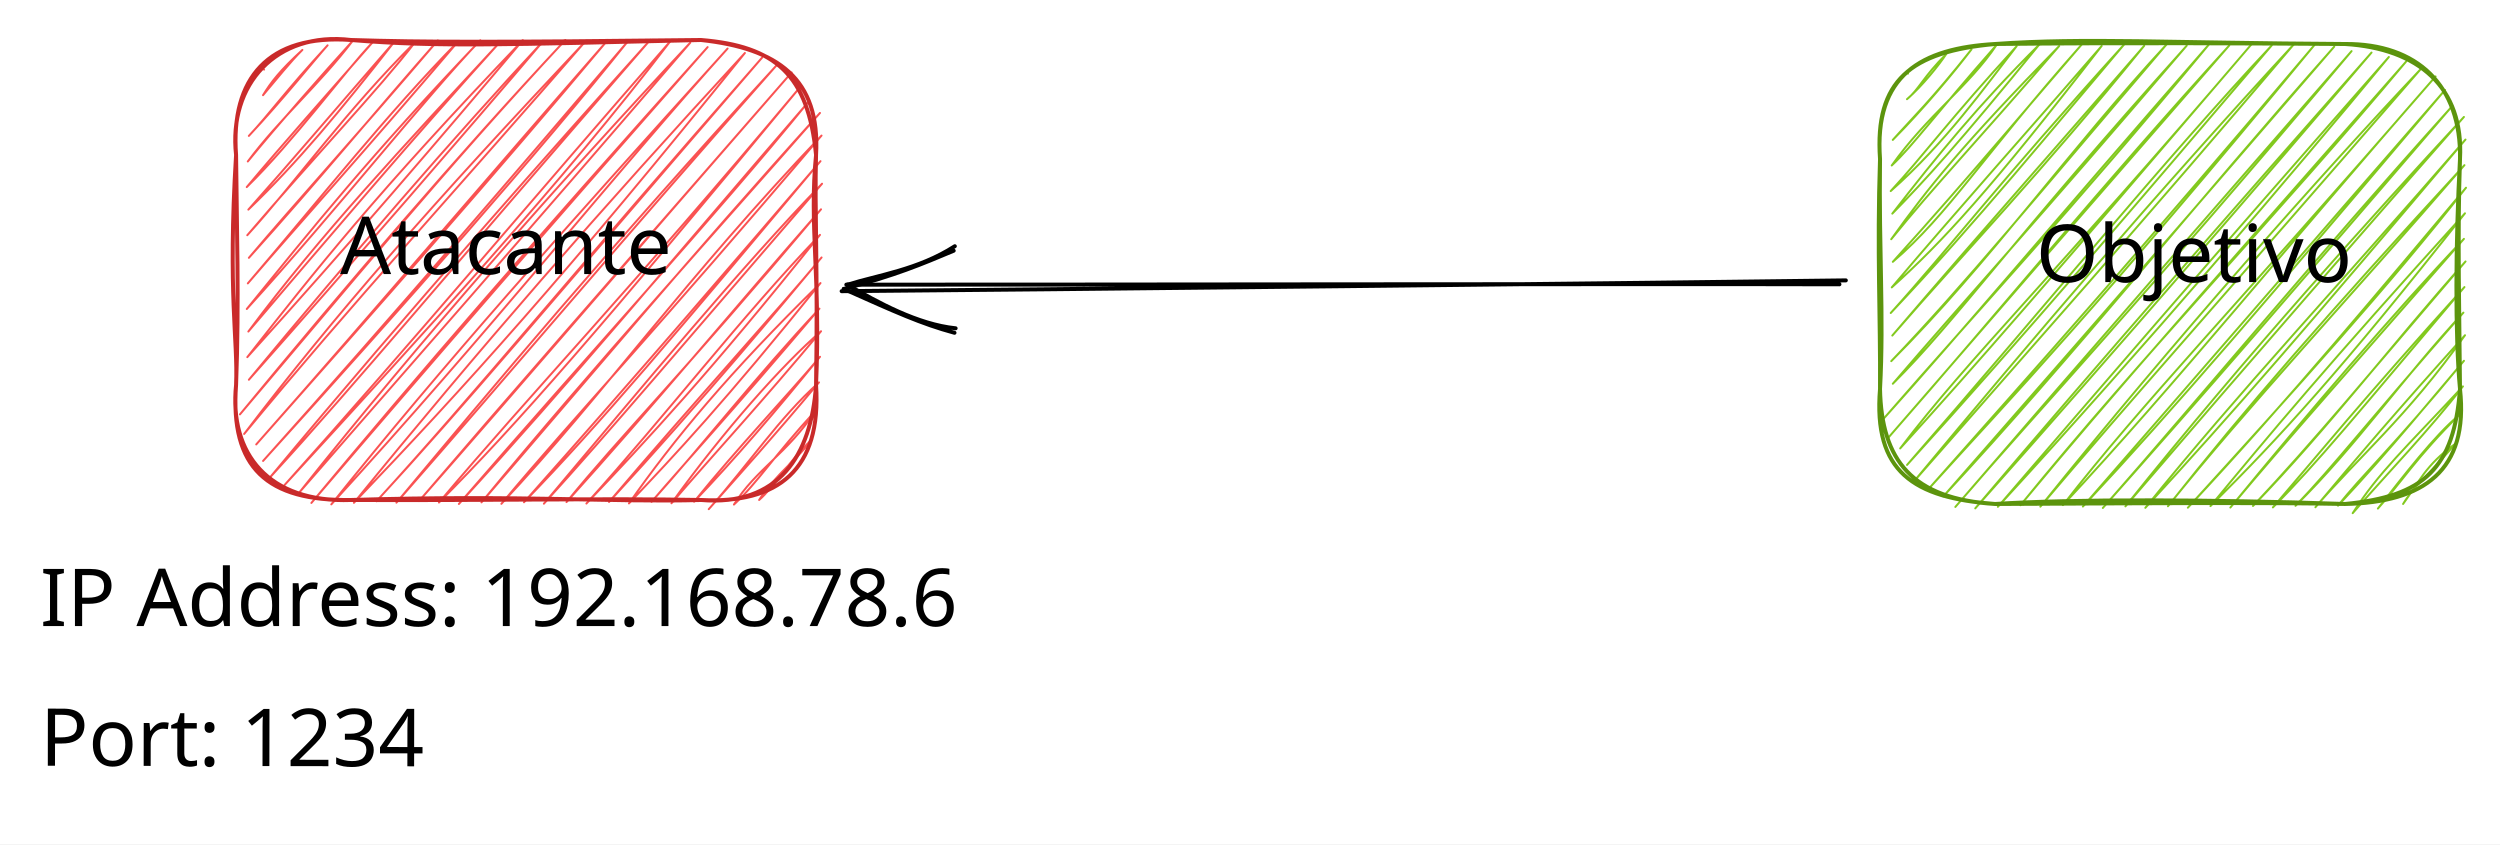
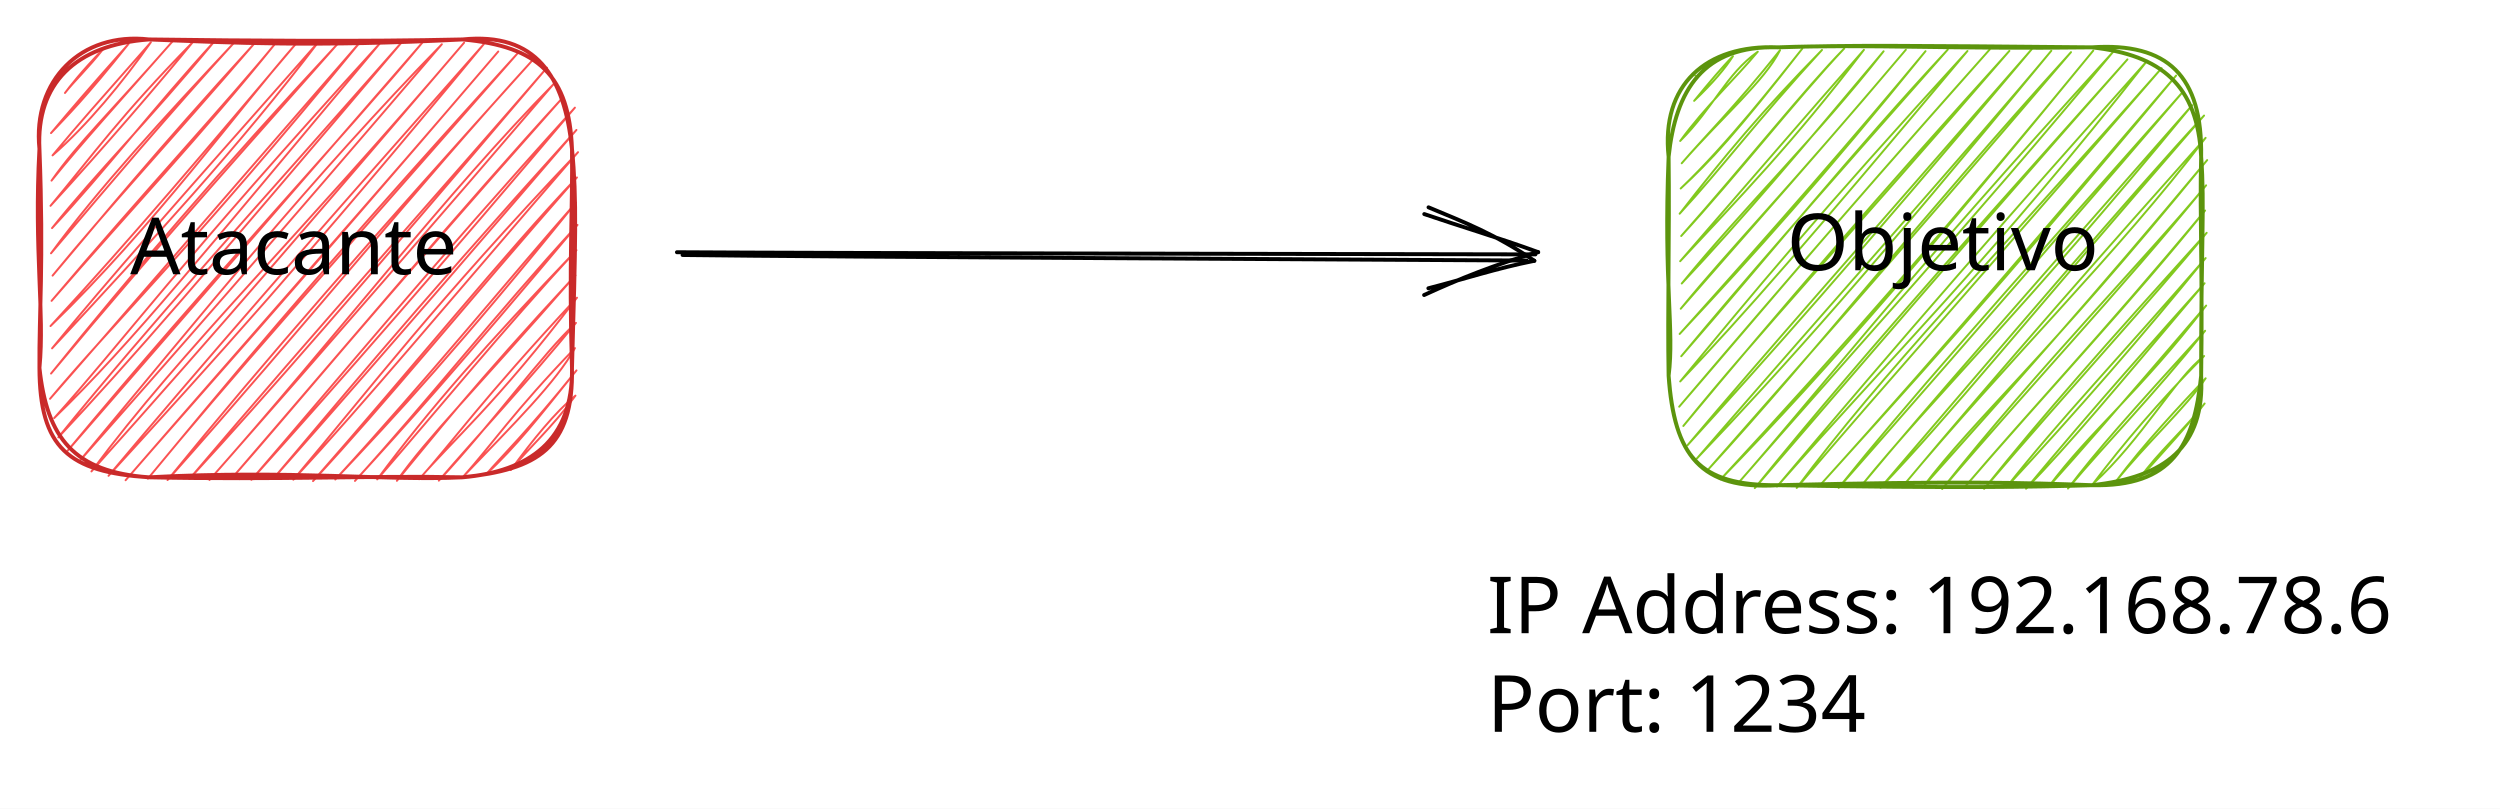
- <svg xmlns="http://www.w3.org/2000/svg" version="1.1" viewBox="0 0 625.019 211.081" width="625.019" height="211.081">
+ <svg xmlns="http://www.w3.org/2000/svg" version="1.1" viewBox="0 0 633.76 205" width="633.76" height="205">
  
-   eyJ2ZXJzaW9uIjoiMSIsImVuY29kaW5nIjoiYnN0cmluZyIsImNvbXByZXNzZWQiOnRydWUsImVuY29kZWQiOiJ4nN1YW1PbOFx1MDAxNH7nV2Syr8XVxbrxXHUwMDA2XHUwMDE0WpalpVx1MDAwYkuBnU5HsZVEjSN7bYWQdPjvK5tcdTAwMTA7Tlx1MDAwMlx0XHUwMDBiXHUwMDE5ZjNcZrHPkXIu+r5zjv1rq9Fo2lGimjuNprpccmSkw1RcdTAwMGWb73L5jUozXHUwMDFkXHUwMDFip0LFfVx1MDAxNlx1MDAwZtKgWNm1Nsl23r+XSeJ1tG3Fcc9cdTAwMGLi/v02XHUwMDE1qb4yNnNcdTAwMGL/dveNxq/if8VQqlx1MDAwMitNJ1LFhkJV2sKkLvxcdTAwMWObwiyGjDBGfTFdoLNcdTAwMGbOmlWh07ZllKlSk4uah0P/4EvGt+VV+/jscI9Iun9hSqNtXHUwMDFkRWd2XHUwMDE03cckg+4grbiU2TTuqW86tF2nhzX5dF9cdTAwMTa7nJW70njQ6Vx1MDAxYZVlM3viRFx1MDAwNtqOclx1MDAxOVx1MDAwMFPpfVx1MDAwZXZcdTAwMWGl5DZcdTAwMGazXHUwMDEyYLHDZzXb+3FcdTAwMTSnue3fXHUwMDAygSSSpfWWXGZ6XHUwMDFk54JcdMs1bUlcdTAwMTBB5ZrhQ0R+memu0p2uzYWwXHUwMDE0ZqpILFx1MDAwMohAXHUwMDFmIVaGk5tIjsLiiL9XQzfhJPSHMy9PXHUwMDFkTyR3pbP5+oM6WqqIqVx1MDAxY6W91X/+k92I3/n16NPPXHUwMDBiejE+3Vx1MDAxZk6DmoGXTNN42Jxq7iZXpaODJJT3oIFcZlx1MDAwMPdcdTAwMDeJQMSf6iNtek5pXHUwMDA2UVTK4qBX4myrXHUwMDEyyXrw5mxcdTAwMTm8kUM2XHUwMDEyTMCV4Z31+uav3vHV7sHVZeTbS/+rVOKtw5tRUIM3X1xub1x1MDAxMlxiXHUwMDFmhI/Dm6NAQPV8eLuzXHUwMDA3XHUwMDAw+Vxm4P8vvClFXHUwMDE4vFx1MDAxNLzv7S+AtsDLoFxyXHUwMDExoK6MXHTKVsb241x0eavYJnBcdTAwMDbbXGIwT1x1MDAxMMZcdTAwMTF29Vx1MDAxM1xuiJdDXHUwMDFkXHUwMDE0n0ehblNpskSmXHUwMDBlT/NwR5WuMYU78Fx1MDAwMGKAYFx1MDAwMlx1MDAwMadcZlx1MDAwMV8wVsc/pj5cdTAwMDWC8v9W3dHT8H9cZqBcZnG6XHUwMDBlQCtplKnd0ybUpjPr2GRcZjlaoVLmeIqDQe7ltkuZj1xid6VcdTAwMTgzXHUwMDAyXHUwMDAwXHUwMDE3nFSWdWSSXHUwMDAzfS5YZcKnnXh8XHUwMDFhqTjhfKDAWce+q1c+IT7H/pxcdTAwMTN8zolIZnY/7ve1dck9jbWx9SRcdTAwMTbZ2s3521UyrGtdXHUwMDEwVV2d6En+i7OFrLxqlEwobqbX398tXFy9XcFrsWFcdTAwMDFSy9/Yqn4vq0tW3dqFXHUwMDAzJVpWlrhjXHUwMDFj4mD1hnv84Wo8XHUwMDFhXHUwMDFkXHUwMDBmg3Mq/uh93D4hx59bb74oido8KVDN9stVISY8LISArskjglx1MDAwNaDzNVx0zXVg7JpcdTAwMTPmjK/TgGeAu1apwYiuNeqVp1x1MDAxYlx1MDAxYnumx0W1XHUwMDAzM9JD2dfRaOaAXG4wumx9af1UVt/EzVx1MDAxOc1upDs5NJuRas9i1mr3XGY2Vds4KbWBsyS1UenRXHUwMDFjc+NUd7SR0flSqy5O9Wk6XHUwMDA1eZVDaMlM5dpcXM6fR7Clfd+1PipE5WCfXCLYXHUwMDAwnGzr8bdbdX5uLs8xl1d2LN86wVxco6hcdTAwMTFcZtRsv1x1MDAxY8FcdTAwMDTyXHUwMDE4XHUwMDE0wjVs6sYpzlx1MDAxNsy481x1MDAwNCOIOtRcdTAwMDNaKl6VYD58Xi9/XHUwMDE2wXatXGaksWqzXHUwMDA0m7f6mlx1MDAwNFx1MDAxM0tfiUBcZlx1MDAxMEVcdTAwMDKL1SlmWunHXHUwMDAxXHUwMDFiXHUwMDFmXHUwMDFjXXda4IfBP3qtfvbmKVx1MDAwNmZcdTAwMWZcdTAwMWFcdTAwMTF7zUmaeoxcYsZcdTAwMDHnmPFcdTAwMTWbXHUwMDE4JK7fIcbYZkhGXHUwMDEwh6hcbr5XJdnRaWM3XGZT53QxPniQco9xj26WdE978ZokRGxpm1x1MDAxM8A93bn6ujpcdNVcdTAwMTB8XHUwMDFky5P9M9ZcdTAwMDaH15emfXxcdTAwMWS8RVx1MDAxMno51HyIiVx1MDAxYuc4oFx1MDAwMqFKLVpETFxmcc2flyMmXHUwMDA0xINQcEdLQCj1VySmgPnDJd7MdLlZXp7Gqc3frmB/s0xcXGR3Le5tTVx1MDAxZVxmmzJJzqzLYfPhsdmdjlx1MDAwZSeJKH1o3mg13Fv0crv45G/DXG4+58xRxVx1MDAxYoq7rbt/XHUwMDAx3HktdSJ9
+   eyJ2ZXJzaW9uIjoiMSIsImVuY29kaW5nIjoiYnN0cmluZyIsImNvbXByZXNzZWQiOnRydWUsImVuY29kZWQiOiJ4nM1YbXPaOFx1MDAxMP7Or2C4rz1qvVv5RkmaZjJT8lx1MDAwMrlr7zo3wlaMgrF8tlxikE7+e2WHXCLjQFx1MDAwZpomXHUwMDE3fVx1MDAwMLS78q52n0da87XRbLbMXCKVrYNmS85cdTAwMDNcdTAwMTGrMFx1MDAxM7PWm0J+K7NcXOnEqmA5z/U0XHUwMDBiSsuRMWl+8PatSNN2pMxQ63E70JOHZTKWXHUwMDEzmZjcXHUwMDFh/mXnzebX8rPiKJOBXHUwMDExSVx1MDAxNMtyQalyvjioXHUwMDBiP+qkdFx1MDAwYoCPKfKZM1D5ofVmZGi111wizqXThOWOht20M1x1MDAxOH/Ir6ayT8ZcdTAwMTman6bcOb1WcXxpXHUwMDE28cOeRDCaZpWQcpPpsfxDhWZUOK/JV+tybXPmVmV6XHUwMDFhjVx1MDAxMpnna2t0Klx1MDAwMmVcdTAwMTaFzPNW0odcdTAwMWNcdTAwMWM0nWRuZ1xiodW8XFxBWM13V8c6K3z/XHUwMDE2cCigcN6HXCJcdTAwMThHNoQkdDbXgkBcdTAwMDKdzez7jlx1MDAxMFnJRlJFI1PmuLJRWSbW2lx1MDAwMUp97DlN4VwiPVx0y1x1MDAxMn+pbj1cdJdb/15zV3W0lNy7YFx1MDAwYvujXG5a3KOmaShcdTAwMWXKXG6Y51HOKcKUubzEKlx1MDAxOVtlMo1jJ9PB2CGhUfG1XHUwMDFmXHUwMDAwXHUwMDAxhVtcdTAwMTFowcdcdTAwMTmkZGdcdTAwMDTqXGL3jy5mXHUwMDExXHUwMDBigmygzyd+enrxz2tHIMO0hkC+XHUwMDE1gSTg2Fx1MDAwYn+MQFx1MDAxZlx1MDAwNlx1MDAxY8ifR6DPgVx1MDAwN+0g/ydcdTAwMDBcdOGVyJ5cYkCRZXq2XHR8hGzDXHUwMDFlpJwgXHUwMDA0dj/89O+A8d5cXN5cdTAwMWTOP95MzvqfXHUwMDAwvDGvXHUwMDFkepivQ1x1MDAwZoK6b1x1MDAwNyuvXHUwMDFjP4SeyUSSp1wis1x1MDAwNX5cZj9cYjbBr1x1MDAwZT5cdTAwMWJcdTAwMDHFnFx1MDAwMFx1MDAwZj1cdH3wSejDkEK+XHUwMDBm+ipJXHUwMDEzmXmnklAlUX2JTMItmljkpqsnXHUwMDEzZWxcdTAwMThnWiWmblE+t1PAeCRFuOHJVV1cdTAwMWTvafFE1yBcdTAwMTTD/Wo6SJST1e8vbzZaV8pYXGbg7Fx1MDAxYtXvbVQ0cm42MZHirUxcdTAwMDTIXHUwMDFlXHUwMDA1XHUwMDFlwbtfXHUwMDAz/857/Yu4O1x1MDAwYm57XHUwMDAzrHBgTs9Pjl87XHUwMDE3XHUwMDE5q3GxsuJXc5HxNuKcXHUwMDAzRj1IXHUwMDEw95znXHUwMDE1MyvH/5KaXGYgxlxi2udaWEPpPlxmJNjjxEW1XHUwMDA3XHUwMDAzr3ViLtVdiVx1MDAxY29N+l5MVLxYq0+JRpus3vBGXHUwMDFhdatba5pOrKJcdTAwMDKbrVher4PWKNu7r9RGp05cdTAwMWJYT0IlMjt5RFOdqUglXCLub/Vq9yk/rM7GdqVcdTAwMDZDkctCW7ZFP8UwuLXPXCJcdTAwMTBg5FGyO8FQ7/Tz4cI/uVwii95cdTAwMTlJXHUwMDA2n4/74u61XHUwMDEzXGaROsGe77LjsG17V+5xSlx1MDAxOac+23D1PSZcdTAwMTiAXHUwMDE0YI/4nuv/npFi2NKfwSr0npViXHUwMDFkI1x1MDAwMpFcdTAwMTj5slx1MDAxNHvs9Tkphv1tXHUwMDE081x1MDAxOUNcdTAwMTah2L1b/lx1MDAxN8Wujj9FV0edYTL4szebnXdF8H4wfO1cdTAwMTRjXHUwMDE1i5JiXHUwMDFj1nz/wn5cdTAwMTLTNiOc+Z7vI+ZvvMRI5VxuXXLMdulcdTAwMThwiF+EY/Z6ZZRVsfesXHUwMDFjOzlrdsIws0FbrT2CXHUwMDAw9dvMb9O/kzOdmeKAQfhl+bdfRDtxXHUwMDEzP7xZ3jeWLWpLpOmlsXlfvVxi2IqqcJk8XHUwMDE3XetWydm7Tf/YlKPVWPK9oJYs3yruXHUwMDFi999cdTAwMDBFOvJcdTAwMWMifQ==
  <defs>
    <style class="style-fonts">
      @font-face {
        font-family: "Virgil";
        src: url("https://unpkg.com/@excalidraw/excalidraw@0.15.3/dist/excalidraw-assets/Virgil.woff2");
      }
      @font-face {
        font-family: "Cascadia";
        src: url("https://unpkg.com/@excalidraw/excalidraw@0.15.3/dist/excalidraw-assets/Cascadia.woff2");
      }
    </style>
  </defs>
-   <rect x="0" y="0" width="625.019" height="211.081" fill="#ffffff" />
-   <g stroke-linecap="round" transform="translate(59.0192 10) rotate(0 72.5 57.5)">
-     <path d="M7 7.41 C7 7.41, 7 7.41, 7 7.41 M7 7.41 C7 7.41, 7 7.41, 7 7.41 M6.74 13.8 C10.23 9.68, 13.51 5.53, 16.58 2.48 M6.74 13.8 C8.69 10.59, 11 7.58, 16.58 2.48 M3.19 23.98 C11.6 15.02, 19.77 4.8, 22.88 1.33 M3.19 23.98 C8.53 18.27, 12.26 12.86, 22.88 1.33 M2.93 30.37 C10.25 21.41, 21.82 8.3, 29.17 0.19 M2.93 30.37 C10.85 19.74, 20.86 11.1, 29.17 0.19 M2.67 36.77 C14.57 25.17, 26.84 8.21, 34.16 0.55 M2.67 36.77 C12.23 25.36, 21.19 15.39, 34.16 0.55 M3.07 42.41 C15.55 30.43, 25.77 18.1, 39.8 0.15 M3.07 42.41 C14.14 30, 23.15 19.27, 39.8 0.15 M2.8 48.81 C15.31 35.1, 27.19 17.95, 44.79 0.51 M2.8 48.81 C19.15 29.63, 35.73 12.3, 44.79 0.51 M3.2 54.46 C19.98 35.9, 35.88 16.59, 50.43 0.12 M3.2 54.46 C15.45 39.99, 28.44 25.86, 50.43 0.12 M2.94 60.85 C21.68 38.94, 37.9 18.27, 55.42 0.48 M2.94 60.85 C16.76 44.76, 31.32 28.86, 55.42 0.48 M2.68 67.25 C18.73 47.52, 33.7 28.7, 61.06 0.08 M2.68 67.25 C25.38 42.34, 47.65 14, 61.06 0.08 M3.07 72.89 C21.35 48.36, 41.26 27.21, 66.05 0.44 M3.07 72.89 C24.47 47.88, 45.1 23.55, 66.05 0.44 M2.81 79.29 C19.54 58, 35.03 38.21, 71.69 0.05 M2.81 79.29 C27.62 51.91, 51.91 23.59, 71.69 0.05 M3.2 84.94 C28.54 54.36, 54.57 24.06, 76.68 0.41 M3.2 84.94 C30.08 54.63, 57.12 23.45, 76.68 0.41 M0.97 93.6 C26.81 63.19, 52.24 32.24, 82.32 0.01 M0.97 93.6 C27.31 61.64, 55.06 29.15, 82.32 0.01 M2.02 98.49 C24.54 68.91, 48.83 41.14, 87.31 0.37 M2.02 98.49 C28.1 66.88, 56.54 35.86, 87.31 0.37 M5.04 101.11 C35.33 66.84, 63.75 33.39, 92.95 -0.02 M5.04 101.11 C35.61 66.64, 64.71 33.69, 92.95 -0.02 M6.75 105.24 C39.7 68.48, 71.47 31.35, 97.94 0.34 M6.75 105.24 C42.11 66.28, 76.16 27.59, 97.94 0.34 M8.46 109.38 C44.34 66.21, 78.44 27.98, 103.58 -0.06 M8.46 109.38 C30.88 84.91, 49.95 61.65, 103.58 -0.06 M12.13 111.25 C46.52 73.8, 81.98 35.22, 108.57 0.3 M12.13 111.25 C43.43 76.36, 74.1 39.71, 108.57 0.3 M15.81 113.12 C46.37 74.69, 80.16 36.32, 113.56 0.66 M15.81 113.12 C43.07 81.87, 70.63 50.61, 113.56 0.66 M18.83 115.74 C45.76 83.4, 73.02 51.8, 117.89 1.78 M18.83 115.74 C49.66 79.66, 80.86 43.83, 117.89 1.78 M23.81 116.1 C62.35 74.18, 95.45 32.47, 122.88 2.14 M23.81 116.1 C51.62 81.37, 81.03 48.38, 122.88 2.14 M29.46 115.71 C56.74 87.25, 82.73 58.52, 127.21 3.25 M29.46 115.71 C60.1 78.02, 91.04 42.45, 127.21 3.25 M35.1 115.31 C57.03 91.55, 76.76 67.88, 131.54 4.37 M35.1 115.31 C60.01 88.11, 83.48 59.09, 131.54 4.37 M40.09 115.67 C64.82 86.08, 92.31 53.01, 135.21 6.24 M40.09 115.67 C69.47 82.18, 98.02 48.27, 135.21 6.24 M45.73 115.28 C71.29 86.24, 97.58 55.45, 138.89 8.11 M45.73 115.28 C67.82 89.47, 89.59 64.66, 138.89 8.11 M50.72 115.64 C69.94 96.43, 90.88 72.45, 141.25 11.49 M50.72 115.64 C73.73 88.29, 97.94 63.24, 141.25 11.49 M55.7 116 C88.3 78.38, 119.5 44.43, 142.96 15.62 M55.7 116 C83.57 85.6, 108.76 55.29, 142.96 15.62 M61.35 115.6 C89.59 81.28, 121.04 46.73, 145.98 18.24 M61.35 115.6 C87.56 85.32, 112.61 55.16, 145.98 18.24 M66.33 115.96 C91.98 88.61, 112.81 58.99, 146.37 23.89 M66.33 115.96 C85.12 93.49, 105.43 72.2, 146.37 23.89 M71.98 115.57 C99.62 84.46, 126.87 52.78, 146.11 30.29 M71.98 115.57 C91.4 95.54, 109.12 74.41, 146.11 30.29 M76.96 115.93 C101.87 86.33, 126.89 56.04, 146.5 35.93 M76.96 115.93 C94.02 97.18, 109.89 78.33, 146.5 35.93 M82.61 115.53 C103.89 92, 124.54 67.14, 146.24 42.33 M82.61 115.53 C96 99.06, 110.96 84.27, 146.24 42.33 M87.59 115.89 C102.76 99.97, 118.65 83.01, 145.98 48.72 M87.59 115.89 C107.71 93.6, 126.34 69.15, 145.98 48.72 M93.24 115.5 C116.7 90.05, 136.66 66.04, 146.38 54.37 M93.24 115.5 C114.83 90.08, 135.49 67.53, 146.38 54.37 M98.22 115.86 C109.47 99.84, 123.2 83.2, 146.11 60.77 M98.22 115.86 C109.84 103.6, 121.95 90.77, 146.11 60.77 M103.87 115.46 C112.71 105.12, 122.48 94.68, 145.85 67.16 M103.87 115.46 C117.37 100.4, 129.88 84.24, 145.85 67.16 M108.85 115.82 C121.99 97.55, 136.63 81.14, 146.25 72.81 M108.85 115.82 C120.3 102.6, 131.08 90.98, 146.25 72.81 M114.5 115.43 C124.9 104.56, 134.69 93.11, 145.99 79.2 M114.5 115.43 C125.81 101.44, 136.94 89.93, 145.99 79.2 M118.17 117.3 C128.33 105.86, 135.75 94.49, 145.73 85.6 M118.17 117.3 C126.54 107.84, 133.75 99.95, 145.73 85.6 M124.47 116.15 C129.8 107.48, 138.1 103.16, 144.81 92.75 M124.47 116.15 C130.46 110.63, 134.39 104.05, 144.81 92.75 M130.77 115 C134.82 108.61, 140.98 104.25, 143.89 99.91 M130.77 115 C134.66 111.62, 137.22 106.42, 143.89 99.91" stroke="#fa5252" stroke-width="0.5" fill="none" />
-     <path d="M28.75 0 M28.75 0 C50.71 1.8, 67.73 1.11, 116.25 0 M28.75 0 C46.77 0.58, 65.38 0.59, 116.25 0 M116.25 0 C134.74 1.51, 143.04 8.59, 145 28.75 M116.25 0 C135.34 2.08, 146.1 9.57, 145 28.75 M145 28.75 C143.24 46.42, 146.18 59.31, 145 86.25 M145 28.75 C144.6 42.76, 145.48 56.47, 145 86.25 M145 86.25 C143.79 103.99, 135.58 116.63, 116.25 115 M145 86.25 C146.42 107.54, 135.44 115.98, 116.25 115 M116.25 115 C94.55 115.64, 71.81 113.68, 28.75 115 M116.25 115 C91.16 114.53, 64.09 115.16, 28.75 115 M28.75 115 C7.76 115.31, -1.55 107.02, 0 86.25 M28.75 115 C8.11 115.77, -1.76 103.41, 0 86.25 M0 86.25 C0.5 74.73, -2.13 63.87, 0 28.75 M0 86.25 C0.79 65.04, 0.15 46.06, 0 28.75 M0 28.75 C-1.41 9.54, 8.09 -1.51, 28.75 0 M0 28.75 C-1.96 11.17, 10.02 -2.26, 28.75 0" stroke="#c92a2a" stroke-width="1" fill="none" />
+   <rect x="0" y="0" width="633.76" height="205" fill="#ffffff" />
+   <g stroke-linecap="round" transform="translate(10 10) rotate(0 67.5 55.5)">
+     <path d="M6.73 7.18 C6.73 7.18, 6.73 7.18, 6.73 7.18 M6.73 7.18 C6.73 7.18, 6.73 7.18, 6.73 7.18 M6.47 13.57 C7.61 12.03, 10.4 8.39, 16.31 2.25 M6.47 13.57 C8.81 10.57, 12.3 7.35, 16.31 2.25 M2.93 23.74 C6.78 19.65, 11.73 14.78, 22.61 1.1 M2.93 23.74 C8.04 17.67, 11.78 13.25, 22.61 1.1 M3.32 29.39 C12.08 21.84, 21.18 10.76, 28.25 0.71 M3.32 29.39 C9.77 21.6, 14.68 16.11, 28.25 0.71 M3.06 35.79 C9.92 26.04, 17.89 18.58, 33.9 0.31 M3.06 35.79 C11.01 25.94, 20.21 15.88, 33.9 0.31 M2.8 42.18 C13.49 29.38, 20.46 19.4, 38.88 0.67 M2.8 42.18 C16.81 26.91, 30.63 10.79, 38.88 0.67 M3.19 47.83 C14.98 33.12, 27.07 21.34, 44.53 0.28 M3.19 47.83 C16.69 33.37, 28.95 17.27, 44.53 0.28 M2.93 54.22 C14.84 37.96, 31.44 19.91, 49.51 0.64 M2.93 54.22 C18.19 36.26, 33 18.72, 49.51 0.64 M3.33 59.87 C17.34 42.71, 32.62 26.42, 54.5 1 M3.33 59.87 C16 44.96, 28.64 29.33, 54.5 1 M3.07 66.27 C22.99 43.34, 41.04 24.31, 60.14 0.61 M3.07 66.27 C25.74 39.47, 48.21 15.27, 60.14 0.61 M2.8 72.66 C29.12 47.33, 50.85 17.2, 65.13 0.97 M2.8 72.66 C23.74 50.01, 42.91 27.2, 65.13 0.97 M3.2 78.31 C27.95 51.72, 50.91 26.81, 70.77 0.57 M3.2 78.31 C17.75 60.54, 33.42 42.81, 70.77 0.57 M2.94 84.7 C23.44 59.28, 45.52 33.43, 75.76 0.93 M2.94 84.7 C31.2 50.76, 59.02 19.92, 75.76 0.93 M2.68 91.1 C19.36 71.21, 38.66 52.79, 81.4 0.54 M2.68 91.1 C20.38 71, 39.4 48.73, 81.4 0.54 M3.73 95.99 C23.62 76.81, 41.34 54.49, 86.39 0.9 M3.73 95.99 C20.39 77.49, 35.53 56.62, 86.39 0.9 M4.78 100.88 C23.07 81.46, 41.71 59.85, 92.03 0.5 M4.78 100.88 C28.35 71.71, 53.72 44.03, 92.03 0.5 M7.14 104.26 C43.02 61.06, 78.86 22.7, 97.02 0.86 M7.14 104.26 C26.87 81.63, 45.5 60.15, 97.02 0.86 M10.16 106.88 C40.41 70.55, 69.72 34.22, 102.01 1.22 M10.16 106.88 C33.15 80.97, 56.56 54.33, 102.01 1.22 M13.18 109.51 C36.7 77.91, 65.15 50.76, 107.65 0.83 M13.18 109.51 C44.08 75.15, 75.25 38.74, 107.65 0.83 M17.51 110.62 C43.56 82.13, 67.58 55.73, 112.64 1.19 M17.51 110.62 C41.68 81.85, 67.01 52.77, 112.64 1.19 M21.84 111.74 C39.88 90.92, 60.48 68.34, 116.31 3.06 M21.84 111.74 C53.6 75.07, 85.9 38.74, 116.31 3.06 M27.48 111.34 C45.81 89.3, 65.71 64.59, 121.3 3.42 M27.48 111.34 C48.58 85.64, 71.06 60.71, 121.3 3.42 M32.47 111.7 C66.79 73.23, 95.97 37.07, 124.97 5.29 M32.47 111.7 C57.64 80.76, 84.17 50.51, 124.97 5.29 M38.11 111.31 C58.55 89.06, 78.64 66.09, 128.65 7.16 M38.11 111.31 C70.7 72.88, 104.37 35.33, 128.65 7.16 M43.1 111.67 C74.6 76.21, 103.67 38.27, 130.36 11.29 M43.1 111.67 C72.36 78.45, 102.02 44.4, 130.36 11.29 M48.74 111.27 C78.69 76.54, 107.37 42.36, 132.72 14.67 M48.74 111.27 C65.33 92.44, 81.91 71.86, 132.72 14.67 M53.73 111.63 C76.14 85.68, 98.63 58.23, 135.74 17.29 M53.73 111.63 C77.68 84.96, 101.19 58.19, 135.74 17.29 M59.37 111.24 C74.7 93.28, 91.33 72.54, 136.13 22.94 M59.37 111.24 C90.32 76.34, 121.05 40.51, 136.13 22.94 M64.36 111.6 C84.53 87.73, 99.83 67.2, 136.53 28.58 M64.36 111.6 C83.31 91.11, 100.87 69.87, 136.53 28.58 M69.35 111.96 C87.92 92, 106.94 68.42, 136.26 34.98 M69.35 111.96 C94.61 83.21, 118.02 54.12, 136.26 34.98 M74.99 111.56 C89.97 95.71, 107.03 77.3, 136 41.37 M74.99 111.56 C97.93 86.57, 119.85 59.71, 136 41.37 M79.98 111.92 C98.42 91.64, 115.28 70.07, 136.4 47.02 M79.98 111.92 C92.39 98.36, 106.12 83.16, 136.4 47.02 M85.62 111.53 C98.75 93.77, 113.43 77.14, 136.14 53.42 M85.62 111.53 C101.16 93.7, 117.57 73.54, 136.14 53.42 M90.61 111.89 C98.45 100.76, 109.92 89.47, 135.87 59.81 M90.61 111.89 C99.94 100.67, 109.45 88.31, 135.87 59.81 M96.25 111.49 C104.34 101.99, 115.78 92.47, 136.27 65.46 M96.25 111.49 C104.39 102.47, 111.94 91.56, 136.27 65.46 M101.24 111.85 C114.86 97.33, 127.67 79.46, 136.01 71.85 M101.24 111.85 C111.41 100, 123.69 86.93, 136.01 71.85 M107.54 110.7 C120.37 97.37, 130.96 86.86, 135.75 78.25 M107.54 110.7 C114.48 102.99, 120.34 94.2, 135.75 78.25 M113.18 110.31 C121.05 102.88, 125.81 96.81, 136.14 83.9 M113.18 110.31 C117.22 105.57, 123.41 99.74, 136.14 83.9 M119.48 109.16 C124.93 101.66, 130.89 94.32, 135.88 90.29 M119.48 109.16 C123.42 104.19, 129.79 98.63, 135.88 90.29" stroke="#fa5252" stroke-width="0.5" fill="none" />
+     <path d="M27.75 0 M27.75 0 C48.97 0.83, 69.73 1.91, 107.25 0 M27.75 0 C53.74 0.34, 81.91 0.58, 107.25 0 M107.25 0 C125.92 -1.89, 133.09 9.24, 135 27.75 M107.25 0 C126.6 1.72, 134.28 9.28, 135 27.75 M135 27.75 C136.26 40.32, 135.89 52.01, 135 83.25 M135 27.75 C135.21 42.57, 134.18 57.09, 135 83.25 M135 83.25 C135.31 101.62, 124.21 109.52, 107.25 111 M135 83.25 C135.41 103.63, 126.27 109.04, 107.25 111 M107.25 111 C87.51 111.96, 64.73 109.06, 27.75 111 M107.25 111 C84.39 110.51, 60.33 111.7, 27.75 111 M27.75 111 C8.76 109.69, 1.88 101.04, 0 83.25 M27.75 111 C7.31 109.66, 0.07 103.53, 0 83.25 M0 83.25 C1.35 69.25, -1.42 53.65, 0 27.75 M0 83.25 C-0.12 69.48, 1.12 57, 0 27.75 M0 27.75 C-1.78 10.4, 10.55 -1.99, 27.75 0 M0 27.75 C-0.83 11.29, 8.98 1.38, 27.75 0" stroke="#c92a2a" stroke-width="1" fill="none" />
  </g>
-   <g stroke-linecap="round" transform="translate(470.0192 11) rotate(0 72.5 57.5)">
-     <path d="M7 7.41 C7 7.41, 7 7.41, 7 7.41 M7 7.41 C7 7.41, 7 7.41, 7 7.41 M6.74 13.8 C10.53 10.54, 14.87 5.12, 16.58 2.48 M6.74 13.8 C9.66 11.45, 10.79 8.23, 16.58 2.48 M3.19 23.98 C10.88 16.24, 18.59 6.96, 22.88 1.33 M3.19 23.98 C7.85 18.74, 12.84 14.01, 22.88 1.33 M2.93 30.37 C11.61 18.07, 22.29 10.52, 29.17 0.19 M2.93 30.37 C8.42 25.27, 13.46 17.99, 29.17 0.19 M2.67 36.77 C16.43 24.67, 26.26 10.68, 34.16 0.55 M2.67 36.77 C10.78 28.01, 17.53 18.66, 34.16 0.55 M3.07 42.41 C14.03 28.25, 24.73 15.09, 39.8 0.15 M3.07 42.41 C11.28 34.07, 19.69 24.88, 39.8 0.15 M2.8 48.81 C11.88 36.15, 20.54 25.2, 44.79 0.51 M2.8 48.81 C13.39 35.7, 24.71 23.89, 44.79 0.51 M3.2 54.46 C17.21 42.52, 25.49 28.25, 50.43 0.12 M3.2 54.46 C22.45 33.16, 41.16 10.75, 50.43 0.12 M2.94 60.85 C15.39 49.73, 27.7 36.35, 55.42 0.48 M2.94 60.85 C19.39 41.42, 37.08 21.66, 55.42 0.48 M2.68 67.25 C17.89 50.42, 28.8 35.7, 61.06 0.08 M2.68 67.25 C23.91 44.8, 43.56 20.71, 61.06 0.08 M3.07 72.89 C21.58 51.53, 39.64 33, 66.05 0.44 M3.07 72.89 C25.63 46.51, 48.97 20.23, 66.05 0.44 M2.81 79.29 C27.09 55.04, 47.81 25.8, 71.69 0.05 M2.81 79.29 C21.1 60.21, 38.95 38.31, 71.69 0.05 M3.2 84.94 C19.2 69.05, 33.01 48.97, 76.68 0.41 M3.2 84.94 C20.93 64.26, 38.86 44.71, 76.68 0.41 M0.97 93.6 C24.75 66.25, 47.52 42.05, 82.32 0.01 M0.97 93.6 C21 71.33, 40.29 48.21, 82.32 0.01 M2.02 98.49 C30.87 65.61, 55.13 35.68, 87.31 0.37 M2.02 98.49 C25.64 71.19, 48.56 44.81, 87.31 0.37 M5.04 101.11 C22.55 78.06, 41.77 59.97, 92.95 -0.02 M5.04 101.11 C23.97 80.31, 40.96 60.74, 92.95 -0.02 M6.75 105.24 C40.19 66.96, 71.41 28.51, 97.94 0.34 M6.75 105.24 C35.67 73.41, 64.96 39.11, 97.94 0.34 M8.46 109.38 C36.63 77.24, 65.87 44.46, 103.58 -0.06 M8.46 109.38 C38.4 73.41, 68.36 38.03, 103.58 -0.06 M12.13 111.25 C32.77 88.45, 54.35 66.11, 108.57 0.3 M12.13 111.25 C39.02 80.99, 65.68 51.02, 108.57 0.3 M15.81 113.12 C48.2 78.27, 79.63 38.91, 113.56 0.66 M15.81 113.12 C36.71 89.21, 56.78 66.49, 113.56 0.66 M18.83 115.74 C52.01 77.22, 86.64 37.59, 117.89 1.78 M18.83 115.74 C41.12 89.83, 64.8 65.03, 117.89 1.78 M23.81 116.1 C55.04 79.26, 86.81 43.03, 122.88 2.14 M23.81 116.1 C59.49 76, 95.24 34.62, 122.88 2.14 M29.46 115.71 C66.84 75.03, 102.39 33.34, 127.21 3.25 M29.46 115.71 C54.17 87, 78.97 58.06, 127.21 3.25 M35.1 115.31 C65.56 77.81, 99.45 42.81, 131.54 4.37 M35.1 115.31 C58.4 87.19, 82.65 60.01, 131.54 4.37 M40.09 115.67 C73.7 73.91, 110.2 32.65, 135.21 6.24 M40.09 115.67 C62.32 89.41, 84.21 65.07, 135.21 6.24 M45.73 115.28 C65.87 89.39, 86.69 68.26, 138.89 8.11 M45.73 115.28 C73.98 85.06, 100.06 52.43, 138.89 8.11 M50.72 115.64 C78.51 83.74, 105.69 52.3, 141.25 11.49 M50.72 115.64 C73.99 90.72, 95.7 65.35, 141.25 11.49 M55.7 116 C81.67 86.46, 107.75 54.74, 142.96 15.62 M55.7 116 C79.71 89, 102.9 62.29, 142.96 15.62 M61.35 115.6 C91.94 77.35, 122.86 43.25, 145.98 18.24 M61.35 115.6 C93.09 78.64, 123.63 43.62, 145.98 18.24 M66.33 115.96 C89.82 86.8, 114.08 61.16, 146.37 23.89 M66.33 115.96 C87.62 92.98, 108.05 69.28, 146.37 23.89 M71.98 115.57 C92.02 90.51, 116.93 64.08, 146.11 30.29 M71.98 115.57 C91.26 91.22, 111.32 68.09, 146.11 30.29 M76.96 115.93 C102.26 88.88, 126.06 60.23, 146.5 35.93 M76.96 115.93 C103.5 86.81, 128.03 59.57, 146.5 35.93 M82.61 115.53 C99.71 98.6, 115.28 81.62, 146.24 42.33 M82.61 115.53 C96.78 98.37, 111.82 80.25, 146.24 42.33 M87.59 115.89 C102.59 98, 118.29 80.44, 145.98 48.72 M87.59 115.89 C107.23 91.97, 128.46 67.15, 145.98 48.72 M93.24 115.5 C108.41 99.41, 123.02 81.65, 146.38 54.37 M93.24 115.5 C111.92 96.27, 128.08 74.9, 146.38 54.37 M98.22 115.86 C109.25 104.86, 119.2 92.64, 146.11 60.77 M98.22 115.86 C109.52 102.72, 119.82 89.89, 146.11 60.77 M103.87 115.46 C119.05 100.53, 130.74 83.43, 145.85 67.16 M103.87 115.46 C113.61 105.34, 121.72 94.65, 145.85 67.16 M108.85 115.82 C119.2 103.71, 131.79 93.2, 146.25 72.81 M108.85 115.82 C118.88 103.85, 128.96 91.99, 146.25 72.81 M114.5 115.43 C120.27 107.98, 128 101.06, 145.99 79.2 M114.5 115.43 C127.67 101.4, 139.23 87.07, 145.99 79.2 M118.17 117.3 C124.62 107.16, 131.28 101.11, 145.73 85.6 M118.17 117.3 C127.17 106.97, 137.42 96.45, 145.73 85.6 M124.47 116.15 C130.76 108.1, 138.73 97.74, 144.81 92.75 M124.47 116.15 C129.57 110.52, 134.52 102.84, 144.81 92.75 M130.77 115 C134.51 109.92, 136.44 105.11, 143.89 99.91 M130.77 115 C133.36 110.66, 136.97 107.92, 143.89 99.91" stroke="#82c91e" stroke-width="0.5" fill="none" />
-     <path d="M28.75 0 M28.75 0 C51.37 -1.61, 72.5 -0.24, 116.25 0 M28.75 0 C62.16 -0.38, 95.16 -0.14, 116.25 0 M116.25 0 C134.63 1.12, 145.98 10.8, 145 28.75 M116.25 0 C134.29 -0.14, 145.36 10.34, 145 28.75 M145 28.75 C144.32 47.73, 144.88 68.8, 145 86.25 M145 28.75 C143.87 49.73, 143.75 72.89, 145 86.25 M145 86.25 C143.49 106.16, 136.07 113.11, 116.25 115 M145 86.25 C147.25 106.63, 135.91 114.63, 116.25 115 M116.25 115 C82.79 113.83, 47.79 113.75, 28.75 115 M116.25 115 C96.78 114.62, 76.19 114.75, 28.75 115 M28.75 115 C8.31 113.48, -1.7 106.93, 0 86.25 M28.75 115 C8.04 113.74, 0.36 104.1, 0 86.25 M0 86.25 C1 67.89, -0.31 51.91, 0 28.75 M0 86.25 C0.13 68.16, -0.78 52.17, 0 28.75 M0 28.75 C-1.39 9.06, 7.73 1.91, 28.75 0 M0 28.75 C-1.53 7.77, 10.32 1.05, 28.75 0" stroke="#5c940d" stroke-width="1" fill="none" />
+   <g stroke-linecap="round" transform="translate(423 12) rotate(0 67.5 55.5)">
+     <path d="M6.73 7.18 C6.73 7.18, 6.73 7.18, 6.73 7.18 M6.73 7.18 C6.73 7.18, 6.73 7.18, 6.73 7.18 M6.47 13.57 C11.4 8.87, 14.42 5.23, 16.31 2.25 M6.47 13.57 C10.17 9.05, 13.64 4.91, 16.31 2.25 M2.93 23.74 C11.46 15.26, 14.52 6.86, 22.61 1.1 M2.93 23.74 C9.26 15.02, 17.25 7.59, 22.61 1.1 M3.32 29.39 C13.75 17.46, 24.39 8.51, 28.25 0.71 M3.32 29.39 C8.75 23.02, 16.32 15.66, 28.25 0.71 M3.06 35.79 C15.09 24.28, 27.25 8.63, 33.9 0.31 M3.06 35.79 C10.65 28.79, 17 21.94, 33.9 0.31 M2.8 42.18 C14.08 27.61, 23.79 16.03, 38.88 0.67 M2.8 42.18 C13.6 30.51, 22.13 18.9, 38.88 0.67 M3.19 47.83 C17.27 32.52, 32.05 13.56, 44.53 0.28 M3.19 47.83 C19.59 29.36, 34.64 10.33, 44.53 0.28 M2.93 54.22 C17.75 38.31, 31.37 24.45, 49.51 0.64 M2.93 54.22 C20.06 34.53, 34.85 17.29, 49.51 0.64 M3.33 59.87 C18.84 40.84, 37.42 22.77, 54.5 1 M3.33 59.87 C18.97 43.24, 33.83 25.63, 54.5 1 M3.07 66.27 C20.99 45.76, 38.63 26.04, 60.14 0.61 M3.07 66.27 C15.81 50.7, 29.93 36.44, 60.14 0.61 M2.8 72.66 C21.75 52.41, 39.16 33.03, 65.13 0.97 M2.8 72.66 C26.05 46.84, 47.92 21.74, 65.13 0.97 M3.2 78.31 C19.54 58.66, 34.79 41.26, 70.77 0.57 M3.2 78.31 C24.87 53.49, 47.07 25.96, 70.77 0.57 M2.94 84.7 C21.05 62.76, 37.76 42.4, 75.76 0.93 M2.94 84.7 C19.39 67.44, 34.6 50.04, 75.76 0.93 M2.68 91.1 C30.72 58.13, 57.41 27.44, 81.4 0.54 M2.68 91.1 C19.3 71.95, 35.91 51.71, 81.4 0.54 M3.73 95.99 C22.73 72.49, 43.76 50.27, 86.39 0.9 M3.73 95.99 C28.01 66.81, 53.87 36.81, 86.39 0.9 M4.78 100.88 C25.07 78.59, 45.61 55.7, 92.03 0.5 M4.78 100.88 C24.4 77.66, 45.03 54.38, 92.03 0.5 M7.14 104.26 C29.61 80.75, 51.63 56.07, 97.02 0.86 M7.14 104.26 C41.33 64.72, 76.48 25.51, 97.02 0.86 M10.16 106.88 C30.81 83.25, 52.98 58.67, 102.01 1.22 M10.16 106.88 C37.52 77.08, 62.14 45.16, 102.01 1.22 M13.18 109.51 C41.52 80.49, 68.25 48.98, 107.65 0.83 M13.18 109.51 C43.95 76.3, 73.26 42.85, 107.65 0.83 M17.51 110.62 C37.41 87.98, 58.02 61.07, 112.64 1.19 M17.51 110.62 C46.5 77.3, 76.04 45.3, 112.64 1.19 M21.84 111.74 C51.69 74.81, 87.33 35.72, 116.31 3.06 M21.84 111.74 C48.61 80.74, 75.49 49.35, 116.31 3.06 M27.48 111.34 C54.59 80.52, 83.02 52.33, 121.3 3.42 M27.48 111.34 C57.38 75.8, 88.01 40.67, 121.3 3.42 M32.47 111.7 C54.22 82.43, 81.19 54.88, 124.97 5.29 M32.47 111.7 C55.83 84.28, 78.43 59.15, 124.97 5.29 M38.11 111.31 C71.88 74.01, 103.01 36.96, 128.65 7.16 M38.11 111.31 C60.37 86.61, 82.03 63.26, 128.65 7.16 M43.1 111.67 C78.53 71.46, 114.38 30.06, 130.36 11.29 M43.1 111.67 C60.77 89.68, 80.35 67.66, 130.36 11.29 M48.74 111.27 C67.47 88.16, 87.95 69.2, 132.72 14.67 M48.74 111.27 C66.55 89.91, 86.75 66.98, 132.72 14.67 M53.73 111.63 C85.03 75.04, 117.98 36.45, 135.74 17.29 M53.73 111.63 C71.98 92.52, 87.98 72.27, 135.74 17.29 M59.37 111.24 C85.66 79.66, 113.74 52.43, 136.13 22.94 M59.37 111.24 C85 80.63, 112.07 49.9, 136.13 22.94 M64.36 111.6 C78.05 93.54, 94.56 80.04, 136.53 28.58 M64.36 111.6 C85.84 87.54, 107.86 63.01, 136.53 28.58 M69.35 111.96 C94.23 80.6, 120.68 53.83, 136.26 34.98 M69.35 111.96 C90.94 86.57, 114.88 61.3, 136.26 34.98 M74.99 111.56 C91.66 91.94, 108.96 73.82, 136 41.37 M74.99 111.56 C95.39 87.84, 117.94 63.89, 136 41.37 M79.98 111.92 C95.51 92.56, 109.58 76.71, 136.4 47.02 M79.98 111.92 C101.04 87.24, 122.82 63.67, 136.4 47.02 M85.62 111.53 C103.23 92.56, 120.45 72.83, 136.14 53.42 M85.62 111.53 C98.93 94.6, 113.87 79.08, 136.14 53.42 M90.61 111.89 C102.22 99.87, 111.97 88.15, 135.87 59.81 M90.61 111.89 C107.77 91.2, 125.35 71.58, 135.87 59.81 M96.25 111.49 C107.05 96.98, 119.24 87.68, 136.27 65.46 M96.25 111.49 C104.33 102.5, 112.42 93.3, 136.27 65.46 M101.24 111.85 C108.73 102, 116.42 93.36, 136.01 71.85 M101.24 111.85 C111.79 99.34, 122.01 89.28, 136.01 71.85 M107.54 110.7 C119.92 99.53, 128.45 83.8, 135.75 78.25 M107.54 110.7 C115.3 100.46, 124.19 89.94, 135.75 78.25 M113.18 110.31 C120.99 100.48, 131.26 91.23, 136.14 83.9 M113.18 110.31 C120.81 100.11, 129.23 91.28, 136.14 83.9 M119.48 109.16 C123.93 102.81, 130.96 96.69, 135.88 90.29 M119.48 109.16 C126.21 101.72, 131.72 95.71, 135.88 90.29" stroke="#82c91e" stroke-width="0.5" fill="none" />
+     <path d="M27.75 0 M27.75 0 C46.03 -0.58, 59.91 -0.43, 107.25 0 M27.75 0 C50.66 -0.85, 71.9 0.48, 107.25 0 M107.25 0 C124.95 1.93, 134.09 9.62, 135 27.75 M107.25 0 C126.55 -1.31, 135.36 7.24, 135 27.75 M135 27.75 C135.93 39.97, 134.95 51.19, 135 83.25 M135 27.75 C134.6 42.72, 135.4 57.92, 135 83.25 M135 83.25 C135.96 101.22, 125.9 109.05, 107.25 111 M135 83.25 C133.25 100.9, 127.66 111.49, 107.25 111 M107.25 111 C92.04 111.45, 73.81 111.79, 27.75 111 M107.25 111 C90.97 110.37, 73.59 109.91, 27.75 111 M27.75 111 C7.31 111.16, 1.57 103.48, 0 83.25 M27.75 111 C8.16 112.23, 1.35 103.43, 0 83.25 M0 83.25 C1.49 71.42, -1.3 60.29, 0 27.75 M0 83.25 C-0.31 66.39, 0.25 47.64, 0 27.75 M0 27.75 C-1.98 9.64, 9.36 -0.78, 27.75 0 M0 27.75 C1.78 10.85, 8.75 -0.56, 27.75 0" stroke="#5c940d" stroke-width="1" fill="none" />
  </g>
  <g stroke-linecap="round">
-     <g transform="translate(461.0192 70.95782) rotate(0 -124.5 0.01352676)">
-       <path d="M-1.15 0.12 C-42.79 -0.03, -208.32 0.26, -249.43 0.21 M0.45 -0.86 C-41.42 -0.28, -209.2 1.53, -250.6 1.84" stroke="#000000" stroke-width="1" fill="none" />
+     <g transform="translate(173 64) rotate(0 107.5 0.5)">
+       <path d="M0.04 0.64 C35.74 1.13, 178.3 1.81, 214.03 2.05 M-1.39 -0.06 C34.68 0.19, 180.44 0.41, 216.23 0.49" stroke="#000000" stroke-width="1" fill="none" />
    </g>
-     <g transform="translate(461.0192 70.95782) rotate(0 -124.5 0.01352676)">
-       <path d="M-222.31 -9.4 C-231.51 -3.49, -241.56 -2.17, -249.16 0.23 M-222.59 -8.28 C-230.68 -4.88, -237.06 -2.16, -250.07 1.28" stroke="#000000" stroke-width="1" fill="none" />
+     <g transform="translate(173 64) rotate(0 107.5 0.5)">
+       <path d="M189.1 9.08 C197.99 6.82, 206.23 4.04, 215.96 2.11 M188.02 10.79 C196.59 6.83, 206.53 2.82, 216.93 -0.08" stroke="#000000" stroke-width="1" fill="none" />
    </g>
-     <g transform="translate(461.0192 70.95782) rotate(0 -124.5 0.01352676)">
-       <path d="M-222.11 11.12 C-231.57 10.16, -241.69 4.61, -249.16 0.23 M-222.39 12.24 C-230.72 9.98, -237.15 7.04, -250.07 1.28" stroke="#000000" stroke-width="1" fill="none" />
+     <g transform="translate(173 64) rotate(0 107.5 0.5)">
+       <path d="M189.14 -11.44 C197.87 -7.79, 206.1 -4.65, 215.96 2.11 M188.06 -9.73 C196.78 -6.74, 206.7 -3.81, 216.93 -0.08" stroke="#000000" stroke-width="1" fill="none" />
    </g>
  </g>
  <mask />
-   <g transform="translate(509.0192 55) rotate(0 39.69996 12.5)">
+   <g transform="translate(453 53) rotate(0 39.69996 12.5)">
    <text x="0" y="0" font-family="Virgil, Segoe UI Emoji" font-size="20px" fill="#000000" text-anchor="start" style="white-space: pre;" direction="ltr" dominant-baseline="text-before-edge">Objetivo</text>
  </g>
-   <g transform="translate(85.0192 53) rotate(0 46.35995 12.5)">
+   <g transform="translate(33 54) rotate(0 46.35995 12.5)">
    <text x="0" y="0" font-family="Virgil, Segoe UI Emoji" font-size="20px" fill="#000000" text-anchor="start" style="white-space: pre;" direction="ltr" dominant-baseline="text-before-edge">Atacante</text>
  </g>
-   <g transform="translate(10.0192 141) rotate(0 123.3799 12.5)">
+   <g transform="translate(377 145) rotate(0 123.3799 25)">
    <text x="0" y="0" font-family="Virgil, Segoe UI Emoji" font-size="20px" fill="#000000" text-anchor="start" style="white-space: pre;" direction="ltr" dominant-baseline="text-before-edge">IP Address: 192.168.78.6</text>
-   </g>
-   <g transform="translate(10.0192 176) rotate(0.08831286 52.55994 12.5)">
-     <text x="0" y="0" font-family="Virgil, Segoe UI Emoji" font-size="20px" fill="#000000" text-anchor="start" style="white-space: pre;" direction="ltr" dominant-baseline="text-before-edge">Port: 1234</text>
+     <text x="0" y="25" font-family="Virgil, Segoe UI Emoji" font-size="20px" fill="#000000" text-anchor="start" style="white-space: pre;" direction="ltr" dominant-baseline="text-before-edge">Port: 1234</text>
  </g>
</svg>
